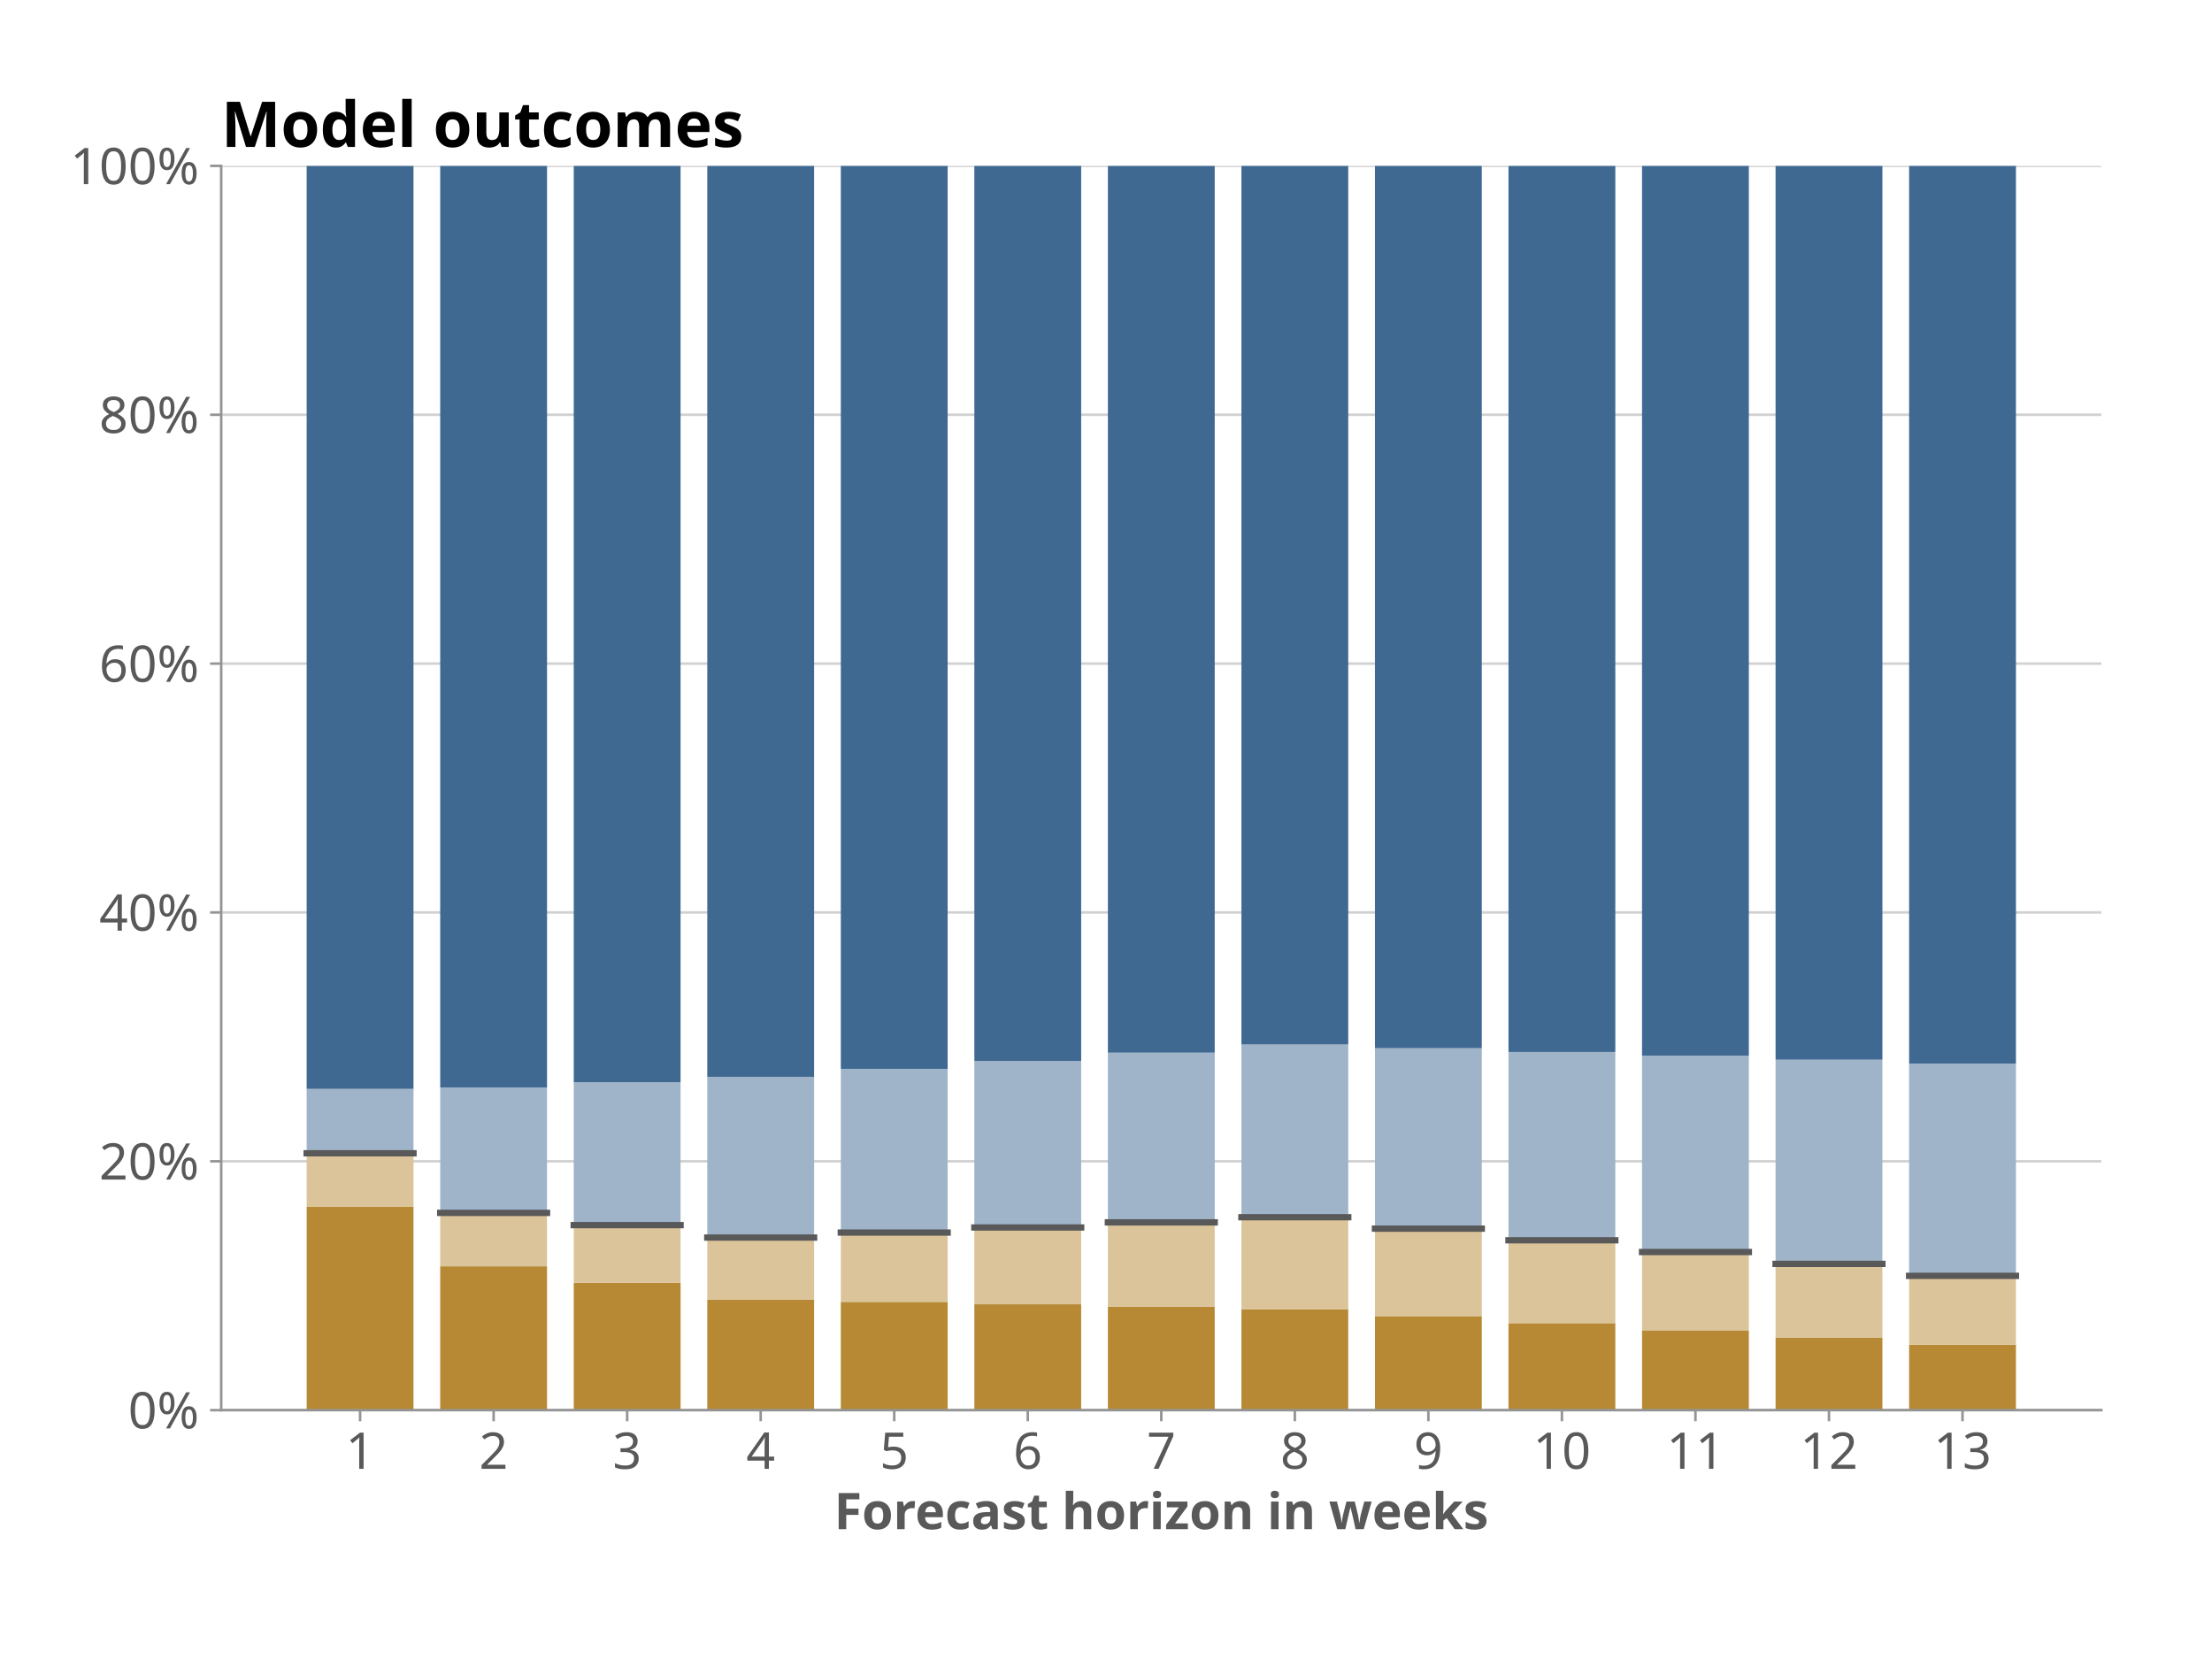
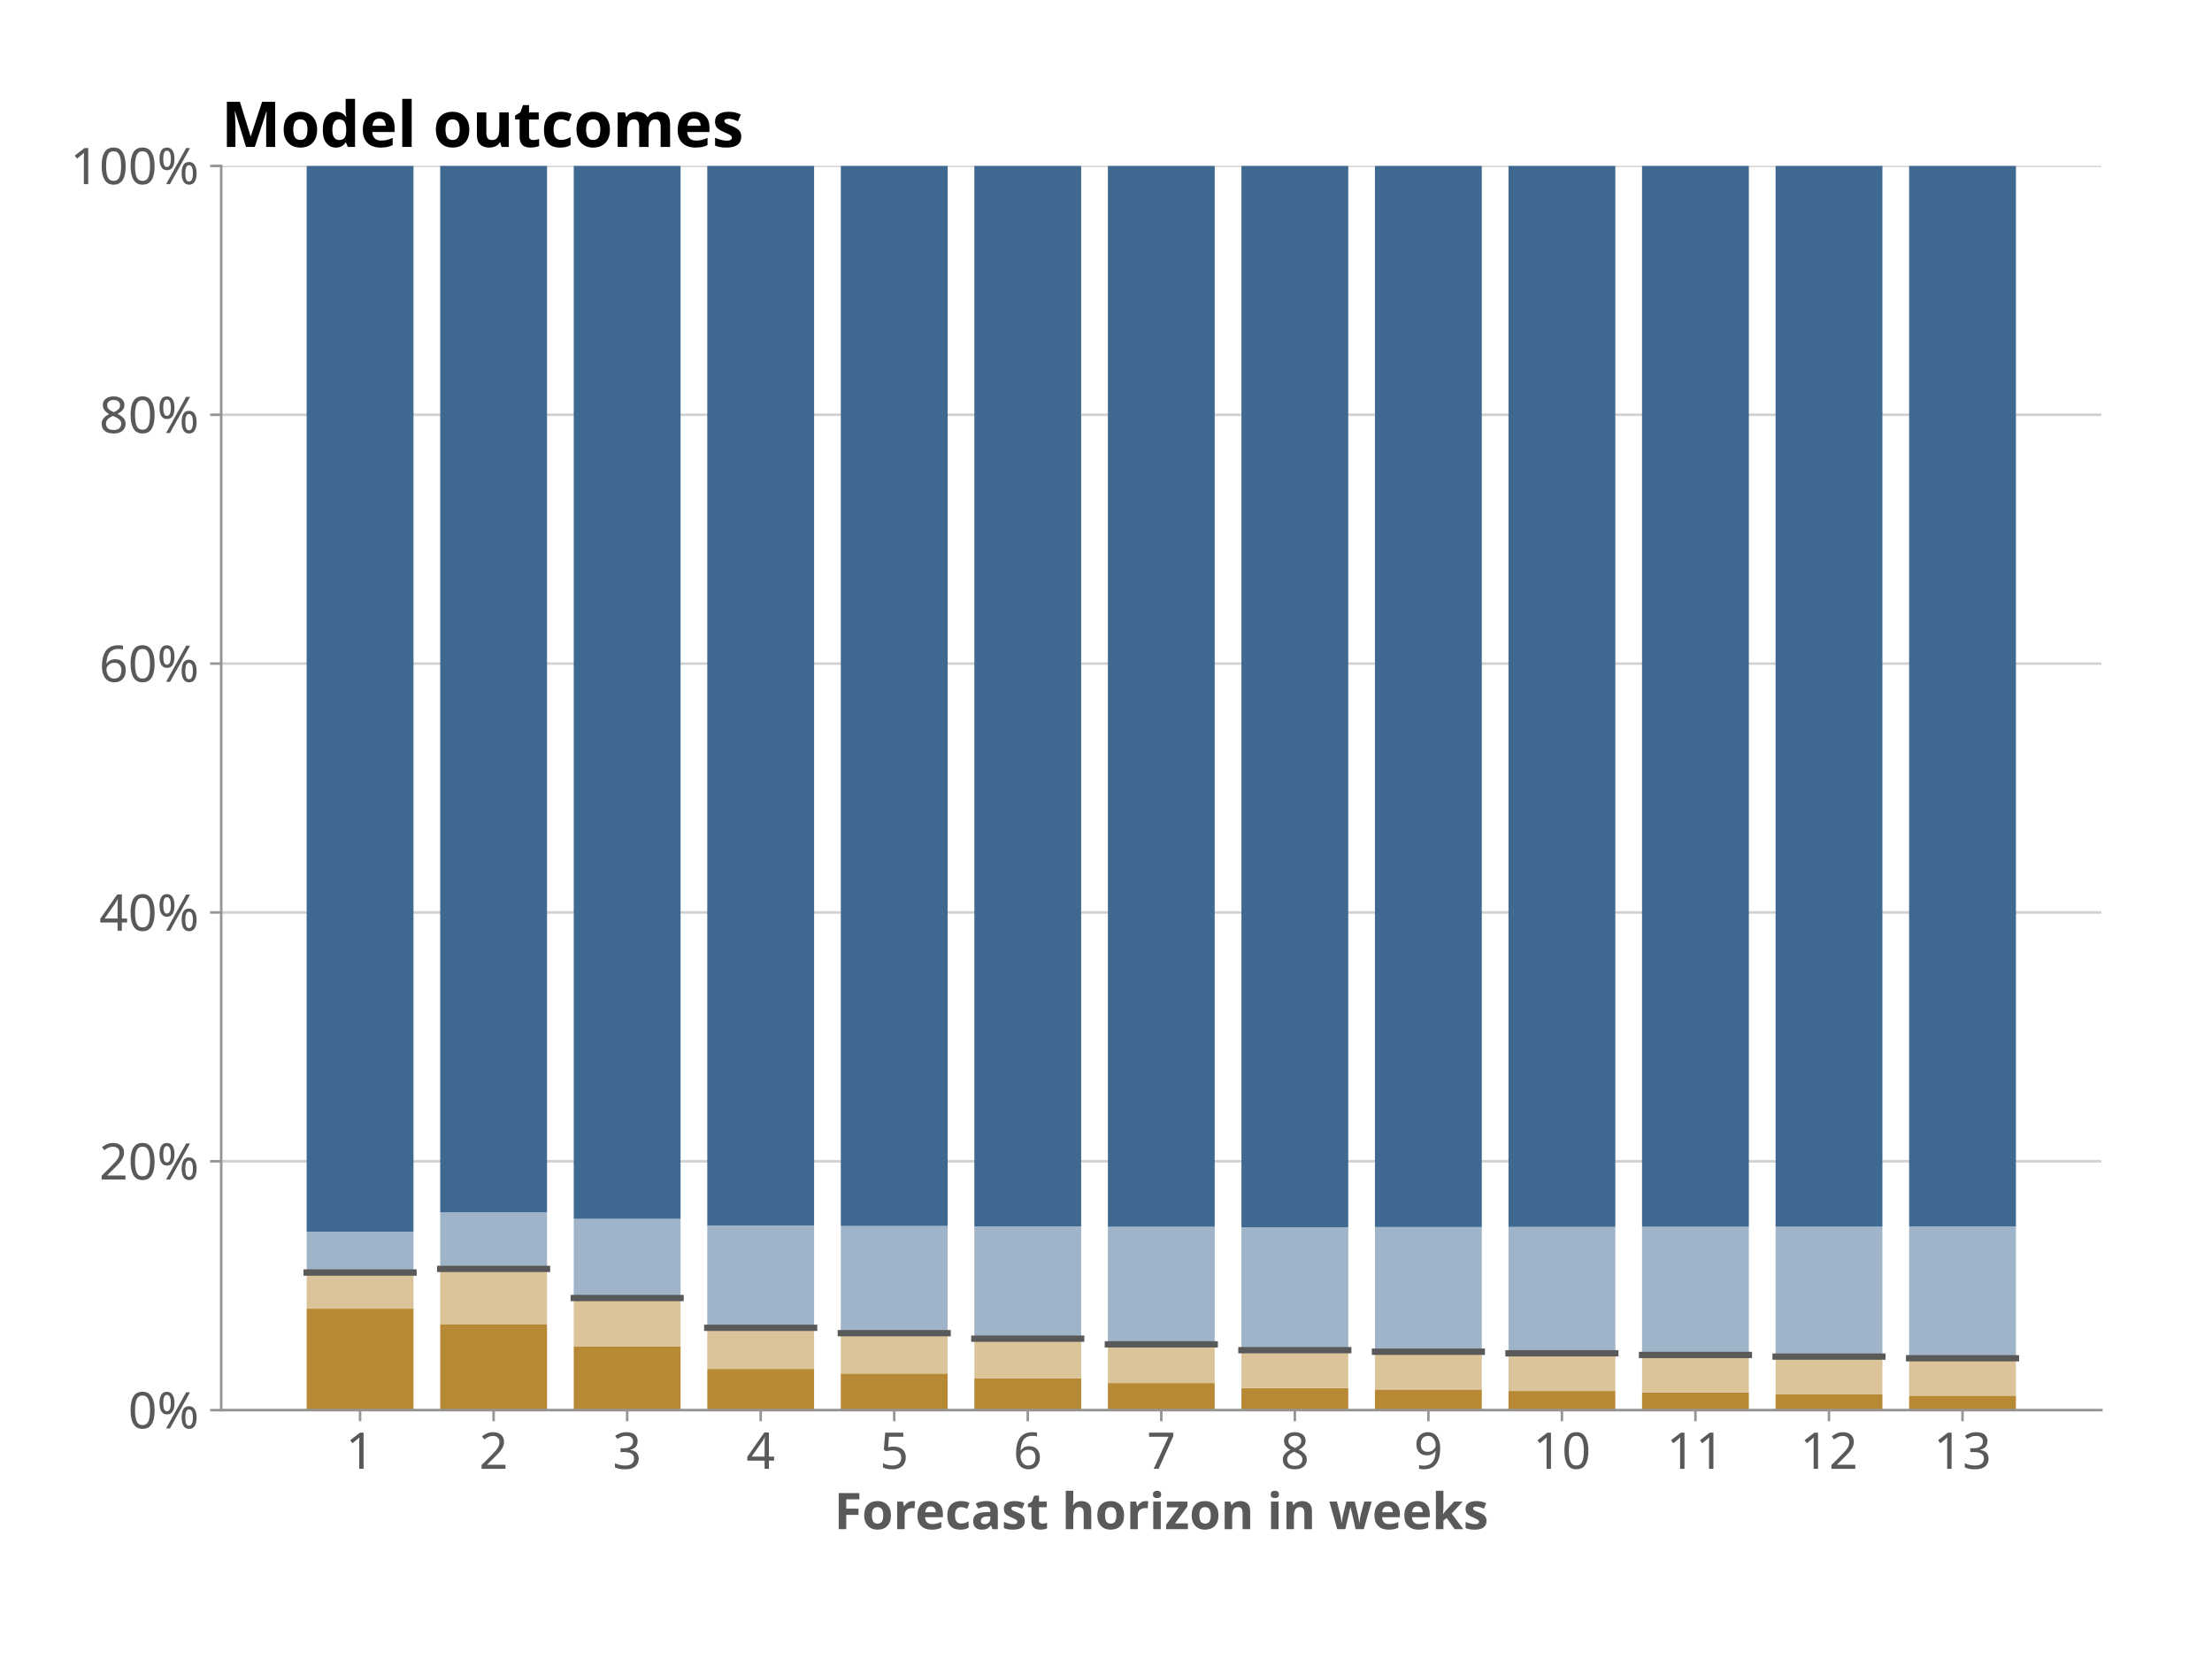
<svg xmlns="http://www.w3.org/2000/svg" xmlns:xlink="http://www.w3.org/1999/xlink" width="699.84px" height="524.88px" viewBox="0 0 699.84 524.88" version="1.1">
  <defs>
    <style type="text/css">*{stroke-linejoin: round; stroke-linecap: butt}</style>
  </defs>
  <g id="figure-forecast_truefalse_summary">
    <g id="patch_1">
      <path d="M 0 524.88  L 699.84 524.88  L 699.84 0  L 0 0  z " style="fill: #ffffff" />
    </g>
    <g id="axis-forecast_truefalse_summary">
      <g id="patch_2">
        <path d="M 69.984 446.148  L 664.848 446.148  L 664.848 52.488  L 69.984 52.488  z " style="fill: #ffffff" />
      </g>
      <g id="matplotlib.axis_1">
        <g id="xtick_1">
          <g id="line2d_1">
            <defs>
-               <path id="mb3c5ac75af" d="M 0 0  L 0 3.5  " style="stroke: #949494; stroke-width: 0.8" />
+               <path id="m049b07e993" d="M 0 0  L 0 3.5  " style="stroke: #949494; stroke-width: 0.8" />
            </defs>
            <g>
-               <use xlink:href="#mb3c5ac75af" x="113.923" y="446.148" style="fill: #949494; stroke: #949494; stroke-width: 0.8" />
+               <use xlink:href="#m049b07e993" x="113.923" y="446.148" style="fill: #949494; stroke: #949494; stroke-width: 0.8" />
            </g>
          </g>
          <g id="text_1">
            <text style="font-weight: 300; font-size: 16px; font-family: 'Source Sans 3', sans-serif; text-anchor: middle; fill: #595959" x="113.923" y="464.7" transform="rotate(-0 113.9228 464.7005)">1</text>
          </g>
        </g>
        <g id="xtick_2">
          <g id="line2d_2">
            <g>
-               <use xlink:href="#mb3c5ac75af" x="156.172" y="446.148" style="fill: #949494; stroke: #949494; stroke-width: 0.8" />
+               <use xlink:href="#m049b07e993" x="156.172" y="446.148" style="fill: #949494; stroke: #949494; stroke-width: 0.8" />
            </g>
          </g>
          <g id="text_2">
            <text style="font-weight: 300; font-size: 16px; font-family: 'Source Sans 3', sans-serif; text-anchor: middle; fill: #595959" x="156.172" y="464.7" transform="rotate(-0 156.1717 464.7005)">2</text>
          </g>
        </g>
        <g id="xtick_3">
          <g id="line2d_3">
            <g>
-               <use xlink:href="#mb3c5ac75af" x="198.421" y="446.148" style="fill: #949494; stroke: #949494; stroke-width: 0.8" />
+               <use xlink:href="#m049b07e993" x="198.421" y="446.148" style="fill: #949494; stroke: #949494; stroke-width: 0.8" />
            </g>
          </g>
          <g id="text_3">
            <text style="font-weight: 300; font-size: 16px; font-family: 'Source Sans 3', sans-serif; text-anchor: middle; fill: #595959" x="198.421" y="464.7" transform="rotate(-0 198.4205 464.7005)">3</text>
          </g>
        </g>
        <g id="xtick_4">
          <g id="line2d_4">
            <g>
-               <use xlink:href="#mb3c5ac75af" x="240.669" y="446.148" style="fill: #949494; stroke: #949494; stroke-width: 0.8" />
+               <use xlink:href="#m049b07e993" x="240.669" y="446.148" style="fill: #949494; stroke: #949494; stroke-width: 0.8" />
            </g>
          </g>
          <g id="text_4">
            <text style="font-weight: 300; font-size: 16px; font-family: 'Source Sans 3', sans-serif; text-anchor: middle; fill: #595959" x="240.669" y="464.7" transform="rotate(-0 240.6694 464.7005)">4</text>
          </g>
        </g>
        <g id="xtick_5">
          <g id="line2d_5">
            <g>
-               <use xlink:href="#mb3c5ac75af" x="282.918" y="446.148" style="fill: #949494; stroke: #949494; stroke-width: 0.8" />
+               <use xlink:href="#m049b07e993" x="282.918" y="446.148" style="fill: #949494; stroke: #949494; stroke-width: 0.8" />
            </g>
          </g>
          <g id="text_5">
            <text style="font-weight: 300; font-size: 16px; font-family: 'Source Sans 3', sans-serif; text-anchor: middle; fill: #595959" x="282.918" y="464.7" transform="rotate(-0 282.9183 464.7005)">5</text>
          </g>
        </g>
        <g id="xtick_6">
          <g id="line2d_6">
            <g>
-               <use xlink:href="#mb3c5ac75af" x="325.167" y="446.148" style="fill: #949494; stroke: #949494; stroke-width: 0.8" />
+               <use xlink:href="#m049b07e993" x="325.167" y="446.148" style="fill: #949494; stroke: #949494; stroke-width: 0.8" />
            </g>
          </g>
          <g id="text_6">
            <text style="font-weight: 300; font-size: 16px; font-family: 'Source Sans 3', sans-serif; text-anchor: middle; fill: #595959" x="325.167" y="464.7" transform="rotate(-0 325.1671 464.7005)">6</text>
          </g>
        </g>
        <g id="xtick_7">
          <g id="line2d_7">
            <g>
-               <use xlink:href="#mb3c5ac75af" x="367.416" y="446.148" style="fill: #949494; stroke: #949494; stroke-width: 0.8" />
+               <use xlink:href="#m049b07e993" x="367.416" y="446.148" style="fill: #949494; stroke: #949494; stroke-width: 0.8" />
            </g>
          </g>
          <g id="text_7">
            <text style="font-weight: 300; font-size: 16px; font-family: 'Source Sans 3', sans-serif; text-anchor: middle; fill: #595959" x="367.416" y="464.7" transform="rotate(-0 367.416 464.7005)">7</text>
          </g>
        </g>
        <g id="xtick_8">
          <g id="line2d_8">
            <g>
-               <use xlink:href="#mb3c5ac75af" x="409.665" y="446.148" style="fill: #949494; stroke: #949494; stroke-width: 0.8" />
+               <use xlink:href="#m049b07e993" x="409.665" y="446.148" style="fill: #949494; stroke: #949494; stroke-width: 0.8" />
            </g>
          </g>
          <g id="text_8">
            <text style="font-weight: 300; font-size: 16px; font-family: 'Source Sans 3', sans-serif; text-anchor: middle; fill: #595959" x="409.665" y="464.7" transform="rotate(-0 409.6649 464.7005)">8</text>
          </g>
        </g>
        <g id="xtick_9">
          <g id="line2d_9">
            <g>
-               <use xlink:href="#mb3c5ac75af" x="451.914" y="446.148" style="fill: #949494; stroke: #949494; stroke-width: 0.8" />
+               <use xlink:href="#m049b07e993" x="451.914" y="446.148" style="fill: #949494; stroke: #949494; stroke-width: 0.8" />
            </g>
          </g>
          <g id="text_9">
            <text style="font-weight: 300; font-size: 16px; font-family: 'Source Sans 3', sans-serif; text-anchor: middle; fill: #595959" x="451.914" y="464.7" transform="rotate(-0 451.9137 464.7005)">9</text>
          </g>
        </g>
        <g id="xtick_10">
          <g id="line2d_10">
            <g>
-               <use xlink:href="#mb3c5ac75af" x="494.163" y="446.148" style="fill: #949494; stroke: #949494; stroke-width: 0.8" />
+               <use xlink:href="#m049b07e993" x="494.163" y="446.148" style="fill: #949494; stroke: #949494; stroke-width: 0.8" />
            </g>
          </g>
          <g id="text_10">
            <text style="font-weight: 300; font-size: 16px; font-family: 'Source Sans 3', sans-serif; text-anchor: middle; fill: #595959" x="494.163" y="464.7" transform="rotate(-0 494.1626 464.7005)">10</text>
          </g>
        </g>
        <g id="xtick_11">
          <g id="line2d_11">
            <g>
-               <use xlink:href="#mb3c5ac75af" x="536.411" y="446.148" style="fill: #949494; stroke: #949494; stroke-width: 0.8" />
+               <use xlink:href="#m049b07e993" x="536.411" y="446.148" style="fill: #949494; stroke: #949494; stroke-width: 0.8" />
            </g>
          </g>
          <g id="text_11">
            <text style="font-weight: 300; font-size: 16px; font-family: 'Source Sans 3', sans-serif; text-anchor: middle; fill: #595959" x="536.411" y="464.7" transform="rotate(-0 536.4115 464.7005)">11</text>
          </g>
        </g>
        <g id="xtick_12">
          <g id="line2d_12">
            <g>
-               <use xlink:href="#mb3c5ac75af" x="578.66" y="446.148" style="fill: #949494; stroke: #949494; stroke-width: 0.8" />
+               <use xlink:href="#m049b07e993" x="578.66" y="446.148" style="fill: #949494; stroke: #949494; stroke-width: 0.8" />
            </g>
          </g>
          <g id="text_12">
            <text style="font-weight: 300; font-size: 16px; font-family: 'Source Sans 3', sans-serif; text-anchor: middle; fill: #595959" x="578.66" y="464.7" transform="rotate(-0 578.6603 464.7005)">12</text>
          </g>
        </g>
        <g id="xtick_13">
          <g id="line2d_13">
            <g>
-               <use xlink:href="#mb3c5ac75af" x="620.909" y="446.148" style="fill: #949494; stroke: #949494; stroke-width: 0.8" />
+               <use xlink:href="#m049b07e993" x="620.909" y="446.148" style="fill: #949494; stroke: #949494; stroke-width: 0.8" />
            </g>
          </g>
          <g id="text_13">
            <text style="font-weight: 300; font-size: 16px; font-family: 'Source Sans 3', sans-serif; text-anchor: middle; fill: #595959" x="620.909" y="464.7" transform="rotate(-0 620.9092 464.7005)">13</text>
          </g>
        </g>
        <g id="text_14">
          <text style="font-weight: 600; font-size: 16px; font-family: 'Source Sans 3', sans-serif; text-anchor: middle; fill: #595959" x="367.416" y="483.805" transform="rotate(-0 367.416 483.8055)">Forecast horizon in weeks</text>
        </g>
      </g>
      <g id="matplotlib.axis_2">
        <g id="ytick_1">
          <g id="line2d_14">
-             <path d="M 69.984 446.148  L 664.848 446.148  " clip-path="url(#p06c944b869)" style="fill: none; stroke: #d1d1d1; stroke-width: 0.8; stroke-linecap: square" />
+             <path d="M 69.984 446.148  L 664.848 446.148  " clip-path="url(#p5e4061b722)" style="fill: none; stroke: #d1d1d1; stroke-width: 0.8; stroke-linecap: square" />
          </g>
          <g id="line2d_15">
            <defs>
-               <path id="mee51b94e7b" d="M 0 0  L -3.5 0  " style="stroke: #949494; stroke-width: 0.8" />
+               <path id="m1a106d7245" d="M 0 0  L -3.5 0  " style="stroke: #949494; stroke-width: 0.8" />
            </defs>
            <g>
-               <use xlink:href="#mee51b94e7b" x="69.984" y="446.148" style="fill: #949494; stroke: #949494; stroke-width: 0.8" />
+               <use xlink:href="#m1a106d7245" x="69.984" y="446.148" style="fill: #949494; stroke: #949494; stroke-width: 0.8" />
            </g>
          </g>
          <g id="text_15">
            <text style="font-weight: 300; font-size: 16px; font-family: 'Source Sans 3', sans-serif; text-anchor: end; fill: #595959" x="62.984" y="451.924" transform="rotate(-0 62.984 451.9242)">0%</text>
          </g>
        </g>
        <g id="ytick_2">
          <g id="line2d_16">
-             <path d="M 69.984 367.416  L 664.848 367.416  " clip-path="url(#p06c944b869)" style="fill: none; stroke: #d1d1d1; stroke-width: 0.8; stroke-linecap: square" />
+             <path d="M 69.984 367.416  L 664.848 367.416  " clip-path="url(#p5e4061b722)" style="fill: none; stroke: #d1d1d1; stroke-width: 0.8; stroke-linecap: square" />
          </g>
          <g id="line2d_17">
            <g>
-               <use xlink:href="#mee51b94e7b" x="69.984" y="367.416" style="fill: #949494; stroke: #949494; stroke-width: 0.8" />
+               <use xlink:href="#m1a106d7245" x="69.984" y="367.416" style="fill: #949494; stroke: #949494; stroke-width: 0.8" />
            </g>
          </g>
          <g id="text_16">
            <text style="font-weight: 300; font-size: 16px; font-family: 'Source Sans 3', sans-serif; text-anchor: end; fill: #595959" x="62.984" y="373.192" transform="rotate(-0 62.984 373.1923)">20%</text>
          </g>
        </g>
        <g id="ytick_3">
          <g id="line2d_18">
-             <path d="M 69.984 288.684  L 664.848 288.684  " clip-path="url(#p06c944b869)" style="fill: none; stroke: #d1d1d1; stroke-width: 0.8; stroke-linecap: square" />
+             <path d="M 69.984 288.684  L 664.848 288.684  " clip-path="url(#p5e4061b722)" style="fill: none; stroke: #d1d1d1; stroke-width: 0.8; stroke-linecap: square" />
          </g>
          <g id="line2d_19">
            <g>
-               <use xlink:href="#mee51b94e7b" x="69.984" y="288.684" style="fill: #949494; stroke: #949494; stroke-width: 0.8" />
+               <use xlink:href="#m1a106d7245" x="69.984" y="288.684" style="fill: #949494; stroke: #949494; stroke-width: 0.8" />
            </g>
          </g>
          <g id="text_17">
            <text style="font-weight: 300; font-size: 16px; font-family: 'Source Sans 3', sans-serif; text-anchor: end; fill: #595959" x="62.984" y="294.46" transform="rotate(-0 62.984 294.4602)">40%</text>
          </g>
        </g>
        <g id="ytick_4">
          <g id="line2d_20">
-             <path d="M 69.984 209.952  L 664.848 209.952  " clip-path="url(#p06c944b869)" style="fill: none; stroke: #d1d1d1; stroke-width: 0.8; stroke-linecap: square" />
+             <path d="M 69.984 209.952  L 664.848 209.952  " clip-path="url(#p5e4061b722)" style="fill: none; stroke: #d1d1d1; stroke-width: 0.8; stroke-linecap: square" />
          </g>
          <g id="line2d_21">
            <g>
-               <use xlink:href="#mee51b94e7b" x="69.984" y="209.952" style="fill: #949494; stroke: #949494; stroke-width: 0.8" />
+               <use xlink:href="#m1a106d7245" x="69.984" y="209.952" style="fill: #949494; stroke: #949494; stroke-width: 0.8" />
            </g>
          </g>
          <g id="text_18">
            <text style="font-weight: 300; font-size: 16px; font-family: 'Source Sans 3', sans-serif; text-anchor: end; fill: #595959" x="62.984" y="215.728" transform="rotate(-0 62.984 215.7283)">60%</text>
          </g>
        </g>
        <g id="ytick_5">
          <g id="line2d_22">
-             <path d="M 69.984 131.22  L 664.848 131.22  " clip-path="url(#p06c944b869)" style="fill: none; stroke: #d1d1d1; stroke-width: 0.8; stroke-linecap: square" />
+             <path d="M 69.984 131.22  L 664.848 131.22  " clip-path="url(#p5e4061b722)" style="fill: none; stroke: #d1d1d1; stroke-width: 0.8; stroke-linecap: square" />
          </g>
          <g id="line2d_23">
            <g>
-               <use xlink:href="#mee51b94e7b" x="69.984" y="131.22" style="fill: #949494; stroke: #949494; stroke-width: 0.8" />
+               <use xlink:href="#m1a106d7245" x="69.984" y="131.22" style="fill: #949494; stroke: #949494; stroke-width: 0.8" />
            </g>
          </g>
          <g id="text_19">
            <text style="font-weight: 300; font-size: 16px; font-family: 'Source Sans 3', sans-serif; text-anchor: end; fill: #595959" x="62.984" y="136.996" transform="rotate(-0 62.984 136.9963)">80%</text>
          </g>
        </g>
        <g id="ytick_6">
          <g id="line2d_24">
-             <path d="M 69.984 52.488  L 664.848 52.488  " clip-path="url(#p06c944b869)" style="fill: none; stroke: #d1d1d1; stroke-width: 0.8; stroke-linecap: square" />
+             <path d="M 69.984 52.488  L 664.848 52.488  " clip-path="url(#p5e4061b722)" style="fill: none; stroke: #d1d1d1; stroke-width: 0.8; stroke-linecap: square" />
          </g>
          <g id="line2d_25">
            <g>
-               <use xlink:href="#mee51b94e7b" x="69.984" y="52.488" style="fill: #949494; stroke: #949494; stroke-width: 0.8" />
+               <use xlink:href="#m1a106d7245" x="69.984" y="52.488" style="fill: #949494; stroke: #949494; stroke-width: 0.8" />
            </g>
          </g>
          <g id="text_20">
            <text style="font-weight: 300; font-size: 16px; font-family: 'Source Sans 3', sans-serif; text-anchor: end; fill: #595959" x="62.984" y="58.264" transform="rotate(-0 62.984 58.26425)">100%</text>
          </g>
        </g>
      </g>
      <g id="FillBetweenPolyCollection_1">
-         <path d="M 97.023 446.148  L 97.023 381.794  L 130.822 381.794  L 130.822 446.148  L 130.822 446.148  L 97.023 446.148  z " clip-path="url(#p06c944b869)" style="fill: #b78935" />
+         <path d="M 97.023 446.148  L 97.023 414.051  L 130.822 414.051  L 130.822 446.148  L 130.822 446.148  L 97.023 446.148  z " clip-path="url(#p5e4061b722)" style="fill: #b78935" />
      </g>
      <g id="FillBetweenPolyCollection_2">
-         <path d="M 97.023 381.794  L 97.023 364.877  L 130.822 364.877  L 130.822 381.794  L 130.822 381.794  L 97.023 381.794  z " clip-path="url(#p06c944b869)" style="fill: #dbc49a" />
+         <path d="M 97.023 414.051  L 97.023 402.605  L 130.822 402.605  L 130.822 414.051  L 130.822 414.051  L 97.023 414.051  z " clip-path="url(#p5e4061b722)" style="fill: #dbc49a" />
      </g>
      <g id="FillBetweenPolyCollection_3">
-         <path d="M 97.023 364.877  L 97.023 344.512  L 130.822 344.512  L 130.822 364.877  L 130.822 364.877  L 97.023 364.877  z " clip-path="url(#p06c944b869)" style="fill: #9fb4c8" />
+         <path d="M 97.023 402.605  L 97.023 389.676  L 130.822 389.676  L 130.822 402.605  L 130.822 402.605  L 97.023 402.605  z " clip-path="url(#p5e4061b722)" style="fill: #9fb4c8" />
      </g>
      <g id="FillBetweenPolyCollection_4">
-         <path d="M 97.023 344.512  L 97.023 52.488  L 130.822 52.488  L 130.822 344.512  L 130.822 344.512  L 97.023 344.512  z " clip-path="url(#p06c944b869)" style="fill: #406992" />
+         <path d="M 97.023 389.676  L 97.023 52.488  L 130.822 52.488  L 130.822 389.676  L 130.822 389.676  L 97.023 389.676  z " clip-path="url(#p5e4061b722)" style="fill: #406992" />
      </g>
      <g id="FillBetweenPolyCollection_5">
-         <path d="M 139.272 446.148  L 139.272 400.632  L 173.071 400.632  L 173.071 446.148  L 173.071 446.148  L 139.272 446.148  z " clip-path="url(#p06c944b869)" style="fill: #b78935" />
+         <path d="M 139.272 446.148  L 139.272 418.914  L 173.071 418.914  L 173.071 446.148  L 173.071 446.148  L 139.272 446.148  z " clip-path="url(#p5e4061b722)" style="fill: #b78935" />
      </g>
      <g id="FillBetweenPolyCollection_6">
-         <path d="M 139.272 400.632  L 139.272 383.736  L 173.071 383.736  L 173.071 400.632  L 173.071 400.632  L 139.272 400.632  z " clip-path="url(#p06c944b869)" style="fill: #dbc49a" />
+         <path d="M 139.272 418.914  L 139.272 401.454  L 173.071 401.454  L 173.071 418.914  L 173.071 418.914  L 139.272 418.914  z " clip-path="url(#p5e4061b722)" style="fill: #dbc49a" />
      </g>
      <g id="FillBetweenPolyCollection_7">
-         <path d="M 139.272 383.736  L 139.272 344.059  L 173.071 344.059  L 173.071 383.736  L 173.071 383.736  L 139.272 383.736  z " clip-path="url(#p06c944b869)" style="fill: #9fb4c8" />
+         <path d="M 139.272 401.454  L 139.272 383.509  L 173.071 383.509  L 173.071 401.454  L 173.071 401.454  L 139.272 401.454  z " clip-path="url(#p5e4061b722)" style="fill: #9fb4c8" />
      </g>
      <g id="FillBetweenPolyCollection_8">
-         <path d="M 139.272 344.059  L 139.272 52.488  L 173.071 52.488  L 173.071 344.059  L 173.071 344.059  L 139.272 344.059  z " clip-path="url(#p06c944b869)" style="fill: #406992" />
+         <path d="M 139.272 383.509  L 139.272 52.488  L 173.071 52.488  L 173.071 383.509  L 173.071 383.509  L 139.272 383.509  z " clip-path="url(#p5e4061b722)" style="fill: #406992" />
      </g>
      <g id="FillBetweenPolyCollection_9">
-         <path d="M 181.521 446.148  L 181.521 405.85  L 215.32 405.85  L 215.32 446.148  L 215.32 446.148  L 181.521 446.148  z " clip-path="url(#p06c944b869)" style="fill: #b78935" />
+         <path d="M 181.521 446.148  L 181.521 425.926  L 215.32 425.926  L 215.32 446.148  L 215.32 446.148  L 181.521 446.148  z " clip-path="url(#p5e4061b722)" style="fill: #b78935" />
      </g>
      <g id="FillBetweenPolyCollection_10">
-         <path d="M 181.521 405.85  L 181.521 387.616  L 215.32 387.616  L 215.32 405.85  L 215.32 405.85  L 181.521 405.85  z " clip-path="url(#p06c944b869)" style="fill: #dbc49a" />
+         <path d="M 181.521 425.926  L 181.521 410.671  L 215.32 410.671  L 215.32 425.926  L 215.32 425.926  L 181.521 425.926  z " clip-path="url(#p5e4061b722)" style="fill: #dbc49a" />
      </g>
      <g id="FillBetweenPolyCollection_11">
-         <path d="M 181.521 387.616  L 181.521 342.392  L 215.32 342.392  L 215.32 387.616  L 215.32 387.616  L 181.521 387.616  z " clip-path="url(#p06c944b869)" style="fill: #9fb4c8" />
+         <path d="M 181.521 410.671  L 181.521 385.616  L 215.32 385.616  L 215.32 410.671  L 215.32 410.671  L 181.521 410.671  z " clip-path="url(#p5e4061b722)" style="fill: #9fb4c8" />
      </g>
      <g id="FillBetweenPolyCollection_12">
-         <path d="M 181.521 342.392  L 181.521 52.488  L 215.32 52.488  L 215.32 342.392  L 215.32 342.392  L 181.521 342.392  z " clip-path="url(#p06c944b869)" style="fill: #406992" />
+         <path d="M 181.521 385.616  L 181.521 52.488  L 215.32 52.488  L 215.32 385.616  L 215.32 385.616  L 181.521 385.616  z " clip-path="url(#p5e4061b722)" style="fill: #406992" />
      </g>
      <g id="FillBetweenPolyCollection_13">
-         <path d="M 223.77 446.148  L 223.77 411.127  L 257.569 411.127  L 257.569 446.148  L 257.569 446.148  L 223.77 446.148  z " clip-path="url(#p06c944b869)" style="fill: #b78935" />
+         <path d="M 223.77 446.148  L 223.77 433.098  L 257.569 433.098  L 257.569 446.148  L 257.569 446.148  L 223.77 446.148  z " clip-path="url(#p5e4061b722)" style="fill: #b78935" />
      </g>
      <g id="FillBetweenPolyCollection_14">
-         <path d="M 223.77 411.127  L 223.77 391.54  L 257.569 391.54  L 257.569 411.127  L 257.569 411.127  L 223.77 411.127  z " clip-path="url(#p06c944b869)" style="fill: #dbc49a" />
+         <path d="M 223.77 433.098  L 223.77 420.1  L 257.569 420.1  L 257.569 433.098  L 257.569 433.098  L 223.77 433.098  z " clip-path="url(#p5e4061b722)" style="fill: #dbc49a" />
      </g>
      <g id="FillBetweenPolyCollection_15">
-         <path d="M 223.77 391.54  L 223.77 340.706  L 257.569 340.706  L 257.569 391.54  L 257.569 391.54  L 223.77 391.54  z " clip-path="url(#p06c944b869)" style="fill: #9fb4c8" />
+         <path d="M 223.77 420.1  L 223.77 387.771  L 257.569 387.771  L 257.569 420.1  L 257.569 420.1  L 223.77 420.1  z " clip-path="url(#p5e4061b722)" style="fill: #9fb4c8" />
      </g>
      <g id="FillBetweenPolyCollection_16">
-         <path d="M 223.77 340.706  L 223.77 52.488  L 257.569 52.488  L 257.569 340.706  L 257.569 340.706  L 223.77 340.706  z " clip-path="url(#p06c944b869)" style="fill: #406992" />
+         <path d="M 223.77 387.771  L 223.77 52.488  L 257.569 52.488  L 257.569 387.771  L 257.569 387.771  L 223.77 387.771  z " clip-path="url(#p5e4061b722)" style="fill: #406992" />
      </g>
      <g id="FillBetweenPolyCollection_17">
-         <path d="M 266.019 446.148  L 266.019 411.883  L 299.818 411.883  L 299.818 446.148  L 299.818 446.148  L 266.019 446.148  z " clip-path="url(#p06c944b869)" style="fill: #b78935" />
+         <path d="M 266.019 446.148  L 266.019 434.546  L 299.818 434.546  L 299.818 446.148  L 299.818 446.148  L 266.019 446.148  z " clip-path="url(#p5e4061b722)" style="fill: #b78935" />
      </g>
      <g id="FillBetweenPolyCollection_18">
-         <path d="M 266.019 411.883  L 266.019 389.959  L 299.818 389.959  L 299.818 411.883  L 299.818 411.883  L 266.019 411.883  z " clip-path="url(#p06c944b869)" style="fill: #dbc49a" />
+         <path d="M 266.019 434.546  L 266.019 421.792  L 299.818 421.792  L 299.818 434.546  L 299.818 434.546  L 266.019 434.546  z " clip-path="url(#p5e4061b722)" style="fill: #dbc49a" />
      </g>
      <g id="FillBetweenPolyCollection_19">
-         <path d="M 266.019 389.959  L 266.019 338.185  L 299.818 338.185  L 299.818 389.959  L 299.818 389.959  L 266.019 389.959  z " clip-path="url(#p06c944b869)" style="fill: #9fb4c8" />
+         <path d="M 266.019 421.792  L 266.019 387.889  L 299.818 387.889  L 299.818 421.792  L 299.818 421.792  L 266.019 421.792  z " clip-path="url(#p5e4061b722)" style="fill: #9fb4c8" />
      </g>
      <g id="FillBetweenPolyCollection_20">
-         <path d="M 266.019 338.185  L 266.019 52.488  L 299.818 52.488  L 299.818 338.185  L 299.818 338.185  L 266.019 338.185  z " clip-path="url(#p06c944b869)" style="fill: #406992" />
+         <path d="M 266.019 387.889  L 266.019 52.488  L 299.818 52.488  L 299.818 387.889  L 299.818 387.889  L 266.019 387.889  z " clip-path="url(#p5e4061b722)" style="fill: #406992" />
      </g>
      <g id="FillBetweenPolyCollection_21">
-         <path d="M 308.268 446.148  L 308.268 412.648  L 342.067 412.648  L 342.067 446.148  L 342.067 446.148  L 308.268 446.148  z " clip-path="url(#p06c944b869)" style="fill: #b78935" />
+         <path d="M 308.268 446.148  L 308.268 436.037  L 342.067 436.037  L 342.067 446.148  L 342.067 446.148  L 308.268 446.148  z " clip-path="url(#p5e4061b722)" style="fill: #b78935" />
      </g>
      <g id="FillBetweenPolyCollection_22">
-         <path d="M 308.268 412.648  L 308.268 388.359  L 342.067 388.359  L 342.067 412.648  L 342.067 412.648  L 308.268 412.648  z " clip-path="url(#p06c944b869)" style="fill: #dbc49a" />
+         <path d="M 308.268 436.037  L 308.268 423.534  L 342.067 423.534  L 342.067 436.037  L 342.067 436.037  L 308.268 436.037  z " clip-path="url(#p5e4061b722)" style="fill: #dbc49a" />
      </g>
      <g id="FillBetweenPolyCollection_23">
-         <path d="M 308.268 388.359  L 308.268 335.636  L 342.067 335.636  L 342.067 388.359  L 342.067 388.359  L 308.268 388.359  z " clip-path="url(#p06c944b869)" style="fill: #9fb4c8" />
+         <path d="M 308.268 423.534  L 308.268 388.01  L 342.067 388.01  L 342.067 423.534  L 342.067 423.534  L 308.268 423.534  z " clip-path="url(#p5e4061b722)" style="fill: #9fb4c8" />
      </g>
      <g id="FillBetweenPolyCollection_24">
-         <path d="M 308.268 335.636  L 308.268 52.488  L 342.067 52.488  L 342.067 335.636  L 342.067 335.636  L 308.268 335.636  z " clip-path="url(#p06c944b869)" style="fill: #406992" />
+         <path d="M 308.268 388.01  L 308.268 52.488  L 342.067 52.488  L 342.067 388.01  L 342.067 388.01  L 308.268 388.01  z " clip-path="url(#p5e4061b722)" style="fill: #406992" />
      </g>
      <g id="FillBetweenPolyCollection_25">
-         <path d="M 350.516 446.148  L 350.516 413.421  L 384.316 413.421  L 384.316 446.148  L 384.316 446.148  L 350.516 446.148  z " clip-path="url(#p06c944b869)" style="fill: #b78935" />
+         <path d="M 350.516 446.148  L 350.516 437.573  L 384.316 437.573  L 384.316 446.148  L 384.316 446.148  L 350.516 446.148  z " clip-path="url(#p5e4061b722)" style="fill: #b78935" />
      </g>
      <g id="FillBetweenPolyCollection_26">
-         <path d="M 350.516 413.421  L 350.516 386.741  L 384.316 386.741  L 384.316 413.421  L 384.316 413.421  L 350.516 413.421  z " clip-path="url(#p06c944b869)" style="fill: #dbc49a" />
+         <path d="M 350.516 437.573  L 350.516 425.328  L 384.316 425.328  L 384.316 437.573  L 384.316 437.573  L 350.516 437.573  z " clip-path="url(#p5e4061b722)" style="fill: #dbc49a" />
      </g>
      <g id="FillBetweenPolyCollection_27">
-         <path d="M 350.516 386.741  L 350.516 333.058  L 384.316 333.058  L 384.316 386.741  L 384.316 386.741  L 350.516 386.741  z " clip-path="url(#p06c944b869)" style="fill: #9fb4c8" />
+         <path d="M 350.516 425.328  L 350.516 388.135  L 384.316 388.135  L 384.316 425.328  L 384.316 425.328  L 350.516 425.328  z " clip-path="url(#p5e4061b722)" style="fill: #9fb4c8" />
      </g>
      <g id="FillBetweenPolyCollection_28">
-         <path d="M 350.516 333.058  L 350.516 52.488  L 384.316 52.488  L 384.316 333.058  L 384.316 333.058  L 350.516 333.058  z " clip-path="url(#p06c944b869)" style="fill: #406992" />
+         <path d="M 350.516 388.135  L 350.516 52.488  L 384.316 52.488  L 384.316 388.135  L 384.316 388.135  L 350.516 388.135  z " clip-path="url(#p5e4061b722)" style="fill: #406992" />
      </g>
      <g id="FillBetweenPolyCollection_29">
-         <path d="M 392.765 446.148  L 392.765 414.203  L 426.564 414.203  L 426.564 446.148  L 426.564 446.148  L 392.765 446.148  z " clip-path="url(#p06c944b869)" style="fill: #b78935" />
+         <path d="M 392.765 446.148  L 392.765 439.155  L 426.564 439.155  L 426.564 446.148  L 426.564 446.148  L 392.765 446.148  z " clip-path="url(#p5e4061b722)" style="fill: #b78935" />
      </g>
      <g id="FillBetweenPolyCollection_30">
-         <path d="M 392.765 414.203  L 392.765 385.105  L 426.564 385.105  L 426.564 414.203  L 426.564 414.203  L 392.765 414.203  z " clip-path="url(#p06c944b869)" style="fill: #dbc49a" />
+         <path d="M 392.765 439.155  L 392.765 427.176  L 426.564 427.176  L 426.564 439.155  L 426.564 439.155  L 392.765 439.155  z " clip-path="url(#p5e4061b722)" style="fill: #dbc49a" />
      </g>
      <g id="FillBetweenPolyCollection_31">
-         <path d="M 392.765 385.105  L 392.765 330.45  L 426.564 330.45  L 426.564 385.105  L 426.564 385.105  L 392.765 385.105  z " clip-path="url(#p06c944b869)" style="fill: #9fb4c8" />
+         <path d="M 392.765 427.176  L 392.765 388.264  L 426.564 388.264  L 426.564 427.176  L 426.564 427.176  L 392.765 427.176  z " clip-path="url(#p5e4061b722)" style="fill: #9fb4c8" />
      </g>
      <g id="FillBetweenPolyCollection_32">
-         <path d="M 392.765 330.45  L 392.765 52.488  L 426.564 52.488  L 426.564 330.45  L 426.564 330.45  L 392.765 330.45  z " clip-path="url(#p06c944b869)" style="fill: #406992" />
+         <path d="M 392.765 388.264  L 392.765 52.488  L 426.564 52.488  L 426.564 388.264  L 426.564 388.264  L 392.765 388.264  z " clip-path="url(#p5e4061b722)" style="fill: #406992" />
      </g>
      <g id="FillBetweenPolyCollection_33">
-         <path d="M 435.014 446.148  L 435.014 416.4  L 468.813 416.4  L 468.813 446.148  L 468.813 446.148  L 435.014 446.148  z " clip-path="url(#p06c944b869)" style="fill: #b78935" />
+         <path d="M 435.014 446.148  L 435.014 439.616  L 468.813 439.616  L 468.813 446.148  L 468.813 446.148  L 435.014 446.148  z " clip-path="url(#p5e4061b722)" style="fill: #b78935" />
      </g>
      <g id="FillBetweenPolyCollection_34">
-         <path d="M 435.014 416.4  L 435.014 388.731  L 468.813 388.731  L 468.813 416.4  L 468.813 416.4  L 435.014 416.4  z " clip-path="url(#p06c944b869)" style="fill: #dbc49a" />
+         <path d="M 435.014 439.616  L 435.014 427.667  L 468.813 427.667  L 468.813 439.616  L 468.813 439.616  L 435.014 439.616  z " clip-path="url(#p5e4061b722)" style="fill: #dbc49a" />
      </g>
      <g id="FillBetweenPolyCollection_35">
-         <path d="M 435.014 388.731  L 435.014 331.633  L 468.813 331.633  L 468.813 388.731  L 468.813 388.731  L 435.014 388.731  z " clip-path="url(#p06c944b869)" style="fill: #9fb4c8" />
+         <path d="M 435.014 427.667  L 435.014 388.218  L 468.813 388.218  L 468.813 427.667  L 468.813 427.667  L 435.014 427.667  z " clip-path="url(#p5e4061b722)" style="fill: #9fb4c8" />
      </g>
      <g id="FillBetweenPolyCollection_36">
-         <path d="M 435.014 331.633  L 435.014 52.488  L 468.813 52.488  L 468.813 331.633  L 468.813 331.633  L 435.014 331.633  z " clip-path="url(#p06c944b869)" style="fill: #406992" />
+         <path d="M 435.014 388.218  L 435.014 52.488  L 468.813 52.488  L 468.813 388.218  L 468.813 388.218  L 435.014 388.218  z " clip-path="url(#p5e4061b722)" style="fill: #406992" />
      </g>
      <g id="FillBetweenPolyCollection_37">
-         <path d="M 477.263 446.148  L 477.263 418.622  L 511.062 418.622  L 511.062 446.148  L 511.062 446.148  L 477.263 446.148  z " clip-path="url(#p06c944b869)" style="fill: #b78935" />
+         <path d="M 477.263 446.148  L 477.263 440.087  L 511.062 440.087  L 511.062 446.148  L 511.062 446.148  L 477.263 446.148  z " clip-path="url(#p5e4061b722)" style="fill: #b78935" />
      </g>
      <g id="FillBetweenPolyCollection_38">
-         <path d="M 477.263 418.622  L 477.263 392.4  L 511.062 392.4  L 511.062 418.622  L 511.062 418.622  L 477.263 418.622  z " clip-path="url(#p06c944b869)" style="fill: #dbc49a" />
+         <path d="M 477.263 440.087  L 477.263 428.169  L 511.062 428.169  L 511.062 440.087  L 511.062 440.087  L 477.263 440.087  z " clip-path="url(#p5e4061b722)" style="fill: #dbc49a" />
      </g>
      <g id="FillBetweenPolyCollection_39">
-         <path d="M 477.263 392.4  L 477.263 332.829  L 511.062 332.829  L 511.062 392.4  L 511.062 392.4  L 477.263 392.4  z " clip-path="url(#p06c944b869)" style="fill: #9fb4c8" />
+         <path d="M 477.263 428.169  L 477.263 388.171  L 511.062 388.171  L 511.062 428.169  L 511.062 428.169  L 477.263 428.169  z " clip-path="url(#p5e4061b722)" style="fill: #9fb4c8" />
      </g>
      <g id="FillBetweenPolyCollection_40">
-         <path d="M 477.263 332.829  L 477.263 52.488  L 511.062 52.488  L 511.062 332.829  L 511.062 332.829  L 477.263 332.829  z " clip-path="url(#p06c944b869)" style="fill: #406992" />
+         <path d="M 477.263 388.171  L 477.263 52.488  L 511.062 52.488  L 511.062 388.171  L 511.062 388.171  L 477.263 388.171  z " clip-path="url(#p5e4061b722)" style="fill: #406992" />
      </g>
      <g id="FillBetweenPolyCollection_41">
-         <path d="M 519.512 446.148  L 519.512 420.869  L 553.311 420.869  L 553.311 446.148  L 553.311 446.148  L 519.512 446.148  z " clip-path="url(#p06c944b869)" style="fill: #b78935" />
+         <path d="M 519.512 446.148  L 519.512 440.567  L 553.311 440.567  L 553.311 446.148  L 553.311 446.148  L 519.512 446.148  z " clip-path="url(#p5e4061b722)" style="fill: #b78935" />
      </g>
      <g id="FillBetweenPolyCollection_42">
-         <path d="M 519.512 420.869  L 519.512 396.111  L 553.311 396.111  L 553.311 420.869  L 553.311 420.869  L 519.512 420.869  z " clip-path="url(#p06c944b869)" style="fill: #dbc49a" />
+         <path d="M 519.512 440.567  L 519.512 428.68  L 553.311 428.68  L 553.311 440.567  L 553.311 440.567  L 519.512 440.567  z " clip-path="url(#p5e4061b722)" style="fill: #dbc49a" />
      </g>
      <g id="FillBetweenPolyCollection_43">
-         <path d="M 519.512 396.111  L 519.512 334.04  L 553.311 334.04  L 553.311 396.111  L 553.311 396.111  L 519.512 396.111  z " clip-path="url(#p06c944b869)" style="fill: #9fb4c8" />
+         <path d="M 519.512 428.68  L 519.512 388.124  L 553.311 388.124  L 553.311 428.68  L 553.311 428.68  L 519.512 428.68  z " clip-path="url(#p5e4061b722)" style="fill: #9fb4c8" />
      </g>
      <g id="FillBetweenPolyCollection_44">
-         <path d="M 519.512 334.04  L 519.512 52.488  L 553.311 52.488  L 553.311 334.04  L 553.311 334.04  L 519.512 334.04  z " clip-path="url(#p06c944b869)" style="fill: #406992" />
+         <path d="M 519.512 388.124  L 519.512 52.488  L 553.311 52.488  L 553.311 388.124  L 553.311 388.124  L 519.512 388.124  z " clip-path="url(#p5e4061b722)" style="fill: #406992" />
      </g>
      <g id="FillBetweenPolyCollection_45">
-         <path d="M 561.761 446.148  L 561.761 423.143  L 595.56 423.143  L 595.56 446.148  L 595.56 446.148  L 561.761 446.148  z " clip-path="url(#p06c944b869)" style="fill: #b78935" />
+         <path d="M 561.761 446.148  L 561.761 441.056  L 595.56 441.056  L 595.56 446.148  L 595.56 446.148  L 561.761 446.148  z " clip-path="url(#p5e4061b722)" style="fill: #b78935" />
      </g>
      <g id="FillBetweenPolyCollection_46">
-         <path d="M 561.761 423.143  L 561.761 399.866  L 595.56 399.866  L 595.56 423.143  L 595.56 423.143  L 561.761 423.143  z " clip-path="url(#p06c944b869)" style="fill: #dbc49a" />
+         <path d="M 561.761 441.056  L 561.761 429.202  L 595.56 429.202  L 595.56 441.056  L 595.56 441.056  L 561.761 441.056  z " clip-path="url(#p5e4061b722)" style="fill: #dbc49a" />
      </g>
      <g id="FillBetweenPolyCollection_47">
-         <path d="M 561.761 399.866  L 561.761 335.264  L 595.56 335.264  L 595.56 399.866  L 595.56 399.866  L 561.761 399.866  z " clip-path="url(#p06c944b869)" style="fill: #9fb4c8" />
+         <path d="M 561.761 429.202  L 561.761 388.076  L 595.56 388.076  L 595.56 429.202  L 595.56 429.202  L 561.761 429.202  z " clip-path="url(#p5e4061b722)" style="fill: #9fb4c8" />
      </g>
      <g id="FillBetweenPolyCollection_48">
-         <path d="M 561.761 335.264  L 561.761 52.488  L 595.56 52.488  L 595.56 335.264  L 595.56 335.264  L 561.761 335.264  z " clip-path="url(#p06c944b869)" style="fill: #406992" />
+         <path d="M 561.761 388.076  L 561.761 52.488  L 595.56 52.488  L 595.56 388.076  L 595.56 388.076  L 561.761 388.076  z " clip-path="url(#p5e4061b722)" style="fill: #406992" />
      </g>
      <g id="FillBetweenPolyCollection_49">
-         <path d="M 604.01 446.148  L 604.01 425.444  L 637.809 425.444  L 637.809 446.148  L 637.809 446.148  L 604.01 446.148  z " clip-path="url(#p06c944b869)" style="fill: #b78935" />
+         <path d="M 604.01 446.148  L 604.01 441.556  L 637.809 441.556  L 637.809 446.148  L 637.809 446.148  L 604.01 446.148  z " clip-path="url(#p5e4061b722)" style="fill: #b78935" />
      </g>
      <g id="FillBetweenPolyCollection_50">
-         <path d="M 604.01 425.444  L 604.01 403.665  L 637.809 403.665  L 637.809 425.444  L 637.809 425.444  L 604.01 425.444  z " clip-path="url(#p06c944b869)" style="fill: #dbc49a" />
+         <path d="M 604.01 441.556  L 604.01 429.734  L 637.809 429.734  L 637.809 441.556  L 637.809 441.556  L 604.01 441.556  z " clip-path="url(#p5e4061b722)" style="fill: #dbc49a" />
      </g>
      <g id="FillBetweenPolyCollection_51">
-         <path d="M 604.01 403.665  L 604.01 336.503  L 637.809 336.503  L 637.809 403.665  L 637.809 403.665  L 604.01 403.665  z " clip-path="url(#p06c944b869)" style="fill: #9fb4c8" />
+         <path d="M 604.01 429.734  L 604.01 388.026  L 637.809 388.026  L 637.809 429.734  L 637.809 429.734  L 604.01 429.734  z " clip-path="url(#p5e4061b722)" style="fill: #9fb4c8" />
      </g>
      <g id="FillBetweenPolyCollection_52">
-         <path d="M 604.01 336.503  L 604.01 52.488  L 637.809 52.488  L 637.809 336.503  L 637.809 336.503  L 604.01 336.503  z " clip-path="url(#p06c944b869)" style="fill: #406992" />
+         <path d="M 604.01 388.026  L 604.01 52.488  L 637.809 52.488  L 637.809 388.026  L 637.809 388.026  L 604.01 388.026  z " clip-path="url(#p5e4061b722)" style="fill: #406992" />
      </g>
      <g id="line2d_26">
-         <path d="M 97.023 364.877  L 130.822 364.877  " clip-path="url(#p06c944b869)" style="fill: none; stroke: #595959; stroke-width: 2; stroke-linecap: square" />
+         <path d="M 97.023 402.605  L 130.822 402.605  " clip-path="url(#p5e4061b722)" style="fill: none; stroke: #595959; stroke-width: 2; stroke-linecap: square" />
      </g>
      <g id="line2d_27">
-         <path d="M 139.272 383.736  L 173.071 383.736  " clip-path="url(#p06c944b869)" style="fill: none; stroke: #595959; stroke-width: 2; stroke-linecap: square" />
+         <path d="M 139.272 401.454  L 173.071 401.454  " clip-path="url(#p5e4061b722)" style="fill: none; stroke: #595959; stroke-width: 2; stroke-linecap: square" />
      </g>
      <g id="line2d_28">
-         <path d="M 181.521 387.616  L 215.32 387.616  " clip-path="url(#p06c944b869)" style="fill: none; stroke: #595959; stroke-width: 2; stroke-linecap: square" />
+         <path d="M 181.521 410.671  L 215.32 410.671  " clip-path="url(#p5e4061b722)" style="fill: none; stroke: #595959; stroke-width: 2; stroke-linecap: square" />
      </g>
      <g id="line2d_29">
-         <path d="M 223.77 391.54  L 257.569 391.54  " clip-path="url(#p06c944b869)" style="fill: none; stroke: #595959; stroke-width: 2; stroke-linecap: square" />
+         <path d="M 223.77 420.1  L 257.569 420.1  " clip-path="url(#p5e4061b722)" style="fill: none; stroke: #595959; stroke-width: 2; stroke-linecap: square" />
      </g>
      <g id="line2d_30">
-         <path d="M 266.019 389.959  L 299.818 389.959  " clip-path="url(#p06c944b869)" style="fill: none; stroke: #595959; stroke-width: 2; stroke-linecap: square" />
+         <path d="M 266.019 421.792  L 299.818 421.792  " clip-path="url(#p5e4061b722)" style="fill: none; stroke: #595959; stroke-width: 2; stroke-linecap: square" />
      </g>
      <g id="line2d_31">
-         <path d="M 308.268 388.359  L 342.067 388.359  " clip-path="url(#p06c944b869)" style="fill: none; stroke: #595959; stroke-width: 2; stroke-linecap: square" />
+         <path d="M 308.268 423.534  L 342.067 423.534  " clip-path="url(#p5e4061b722)" style="fill: none; stroke: #595959; stroke-width: 2; stroke-linecap: square" />
      </g>
      <g id="line2d_32">
-         <path d="M 350.516 386.741  L 384.316 386.741  " clip-path="url(#p06c944b869)" style="fill: none; stroke: #595959; stroke-width: 2; stroke-linecap: square" />
+         <path d="M 350.516 425.328  L 384.316 425.328  " clip-path="url(#p5e4061b722)" style="fill: none; stroke: #595959; stroke-width: 2; stroke-linecap: square" />
      </g>
      <g id="line2d_33">
-         <path d="M 392.765 385.105  L 426.564 385.105  " clip-path="url(#p06c944b869)" style="fill: none; stroke: #595959; stroke-width: 2; stroke-linecap: square" />
+         <path d="M 392.765 427.176  L 426.564 427.176  " clip-path="url(#p5e4061b722)" style="fill: none; stroke: #595959; stroke-width: 2; stroke-linecap: square" />
      </g>
      <g id="line2d_34">
-         <path d="M 435.014 388.731  L 468.813 388.731  " clip-path="url(#p06c944b869)" style="fill: none; stroke: #595959; stroke-width: 2; stroke-linecap: square" />
+         <path d="M 435.014 427.667  L 468.813 427.667  " clip-path="url(#p5e4061b722)" style="fill: none; stroke: #595959; stroke-width: 2; stroke-linecap: square" />
      </g>
      <g id="line2d_35">
-         <path d="M 477.263 392.4  L 511.062 392.4  " clip-path="url(#p06c944b869)" style="fill: none; stroke: #595959; stroke-width: 2; stroke-linecap: square" />
+         <path d="M 477.263 428.169  L 511.062 428.169  " clip-path="url(#p5e4061b722)" style="fill: none; stroke: #595959; stroke-width: 2; stroke-linecap: square" />
      </g>
      <g id="line2d_36">
-         <path d="M 519.512 396.111  L 553.311 396.111  " clip-path="url(#p06c944b869)" style="fill: none; stroke: #595959; stroke-width: 2; stroke-linecap: square" />
+         <path d="M 519.512 428.68  L 553.311 428.68  " clip-path="url(#p5e4061b722)" style="fill: none; stroke: #595959; stroke-width: 2; stroke-linecap: square" />
      </g>
      <g id="line2d_37">
-         <path d="M 561.761 399.866  L 595.56 399.866  " clip-path="url(#p06c944b869)" style="fill: none; stroke: #595959; stroke-width: 2; stroke-linecap: square" />
+         <path d="M 561.761 429.202  L 595.56 429.202  " clip-path="url(#p5e4061b722)" style="fill: none; stroke: #595959; stroke-width: 2; stroke-linecap: square" />
      </g>
      <g id="line2d_38">
-         <path d="M 604.01 403.665  L 637.809 403.665  " clip-path="url(#p06c944b869)" style="fill: none; stroke: #595959; stroke-width: 2; stroke-linecap: square" />
+         <path d="M 604.01 429.734  L 637.809 429.734  " clip-path="url(#p5e4061b722)" style="fill: none; stroke: #595959; stroke-width: 2; stroke-linecap: square" />
      </g>
      <g id="patch_3">
        <path d="M 69.984 446.148  L 69.984 52.488  " style="fill: none; stroke: #949494; stroke-width: 0.8; stroke-linejoin: miter; stroke-linecap: square" />
      </g>
      <g id="patch_4">
        <path d="M 69.984 446.148  L 664.848 446.148  " style="fill: none; stroke: #949494; stroke-width: 0.8; stroke-linejoin: miter; stroke-linecap: square" />
      </g>
      <g id="text_21">
        <text style="font-weight: 800; font-size: 20px; font-family: 'Source Sans 3', sans-serif; text-anchor: start" x="69.984" y="46.488" transform="rotate(-0 69.984 46.488)">Model outcomes</text>
      </g>
    </g>
  </g>
  <defs>
-     <clipPath id="p06c944b869">
+     <clipPath id="p5e4061b722">
      <rect x="69.984" y="52.488" width="594.864" height="393.66" />
    </clipPath>
  </defs>
</svg>
